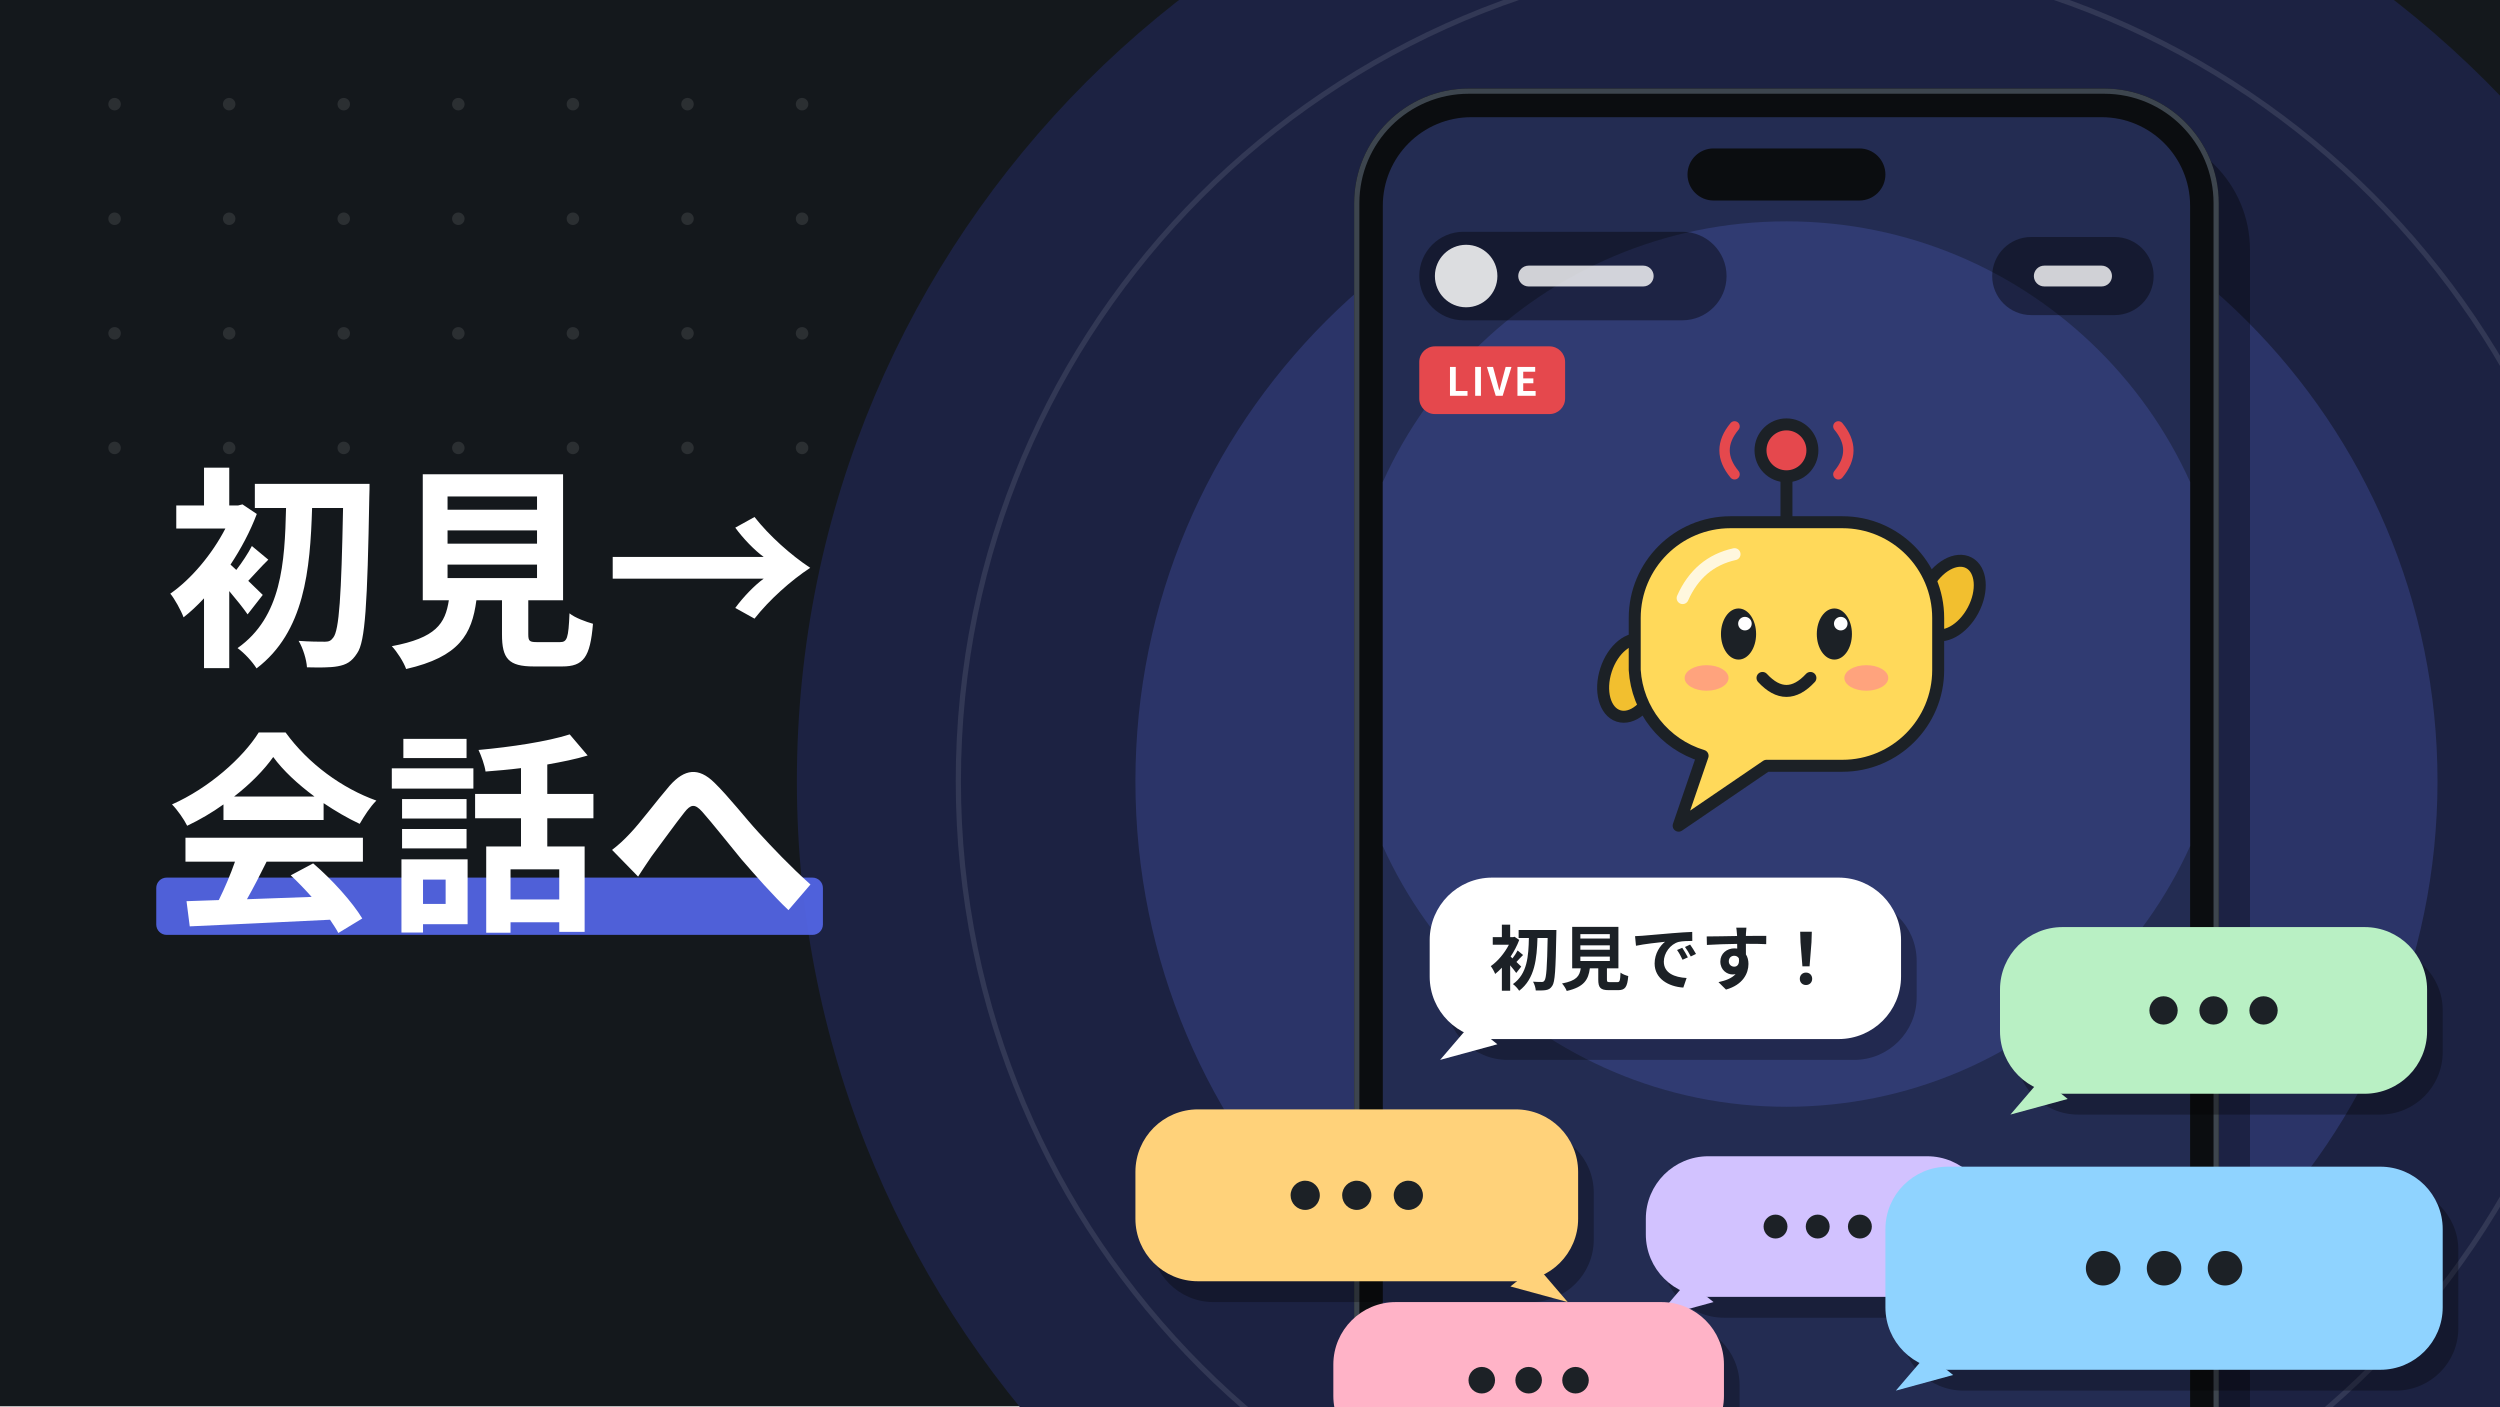
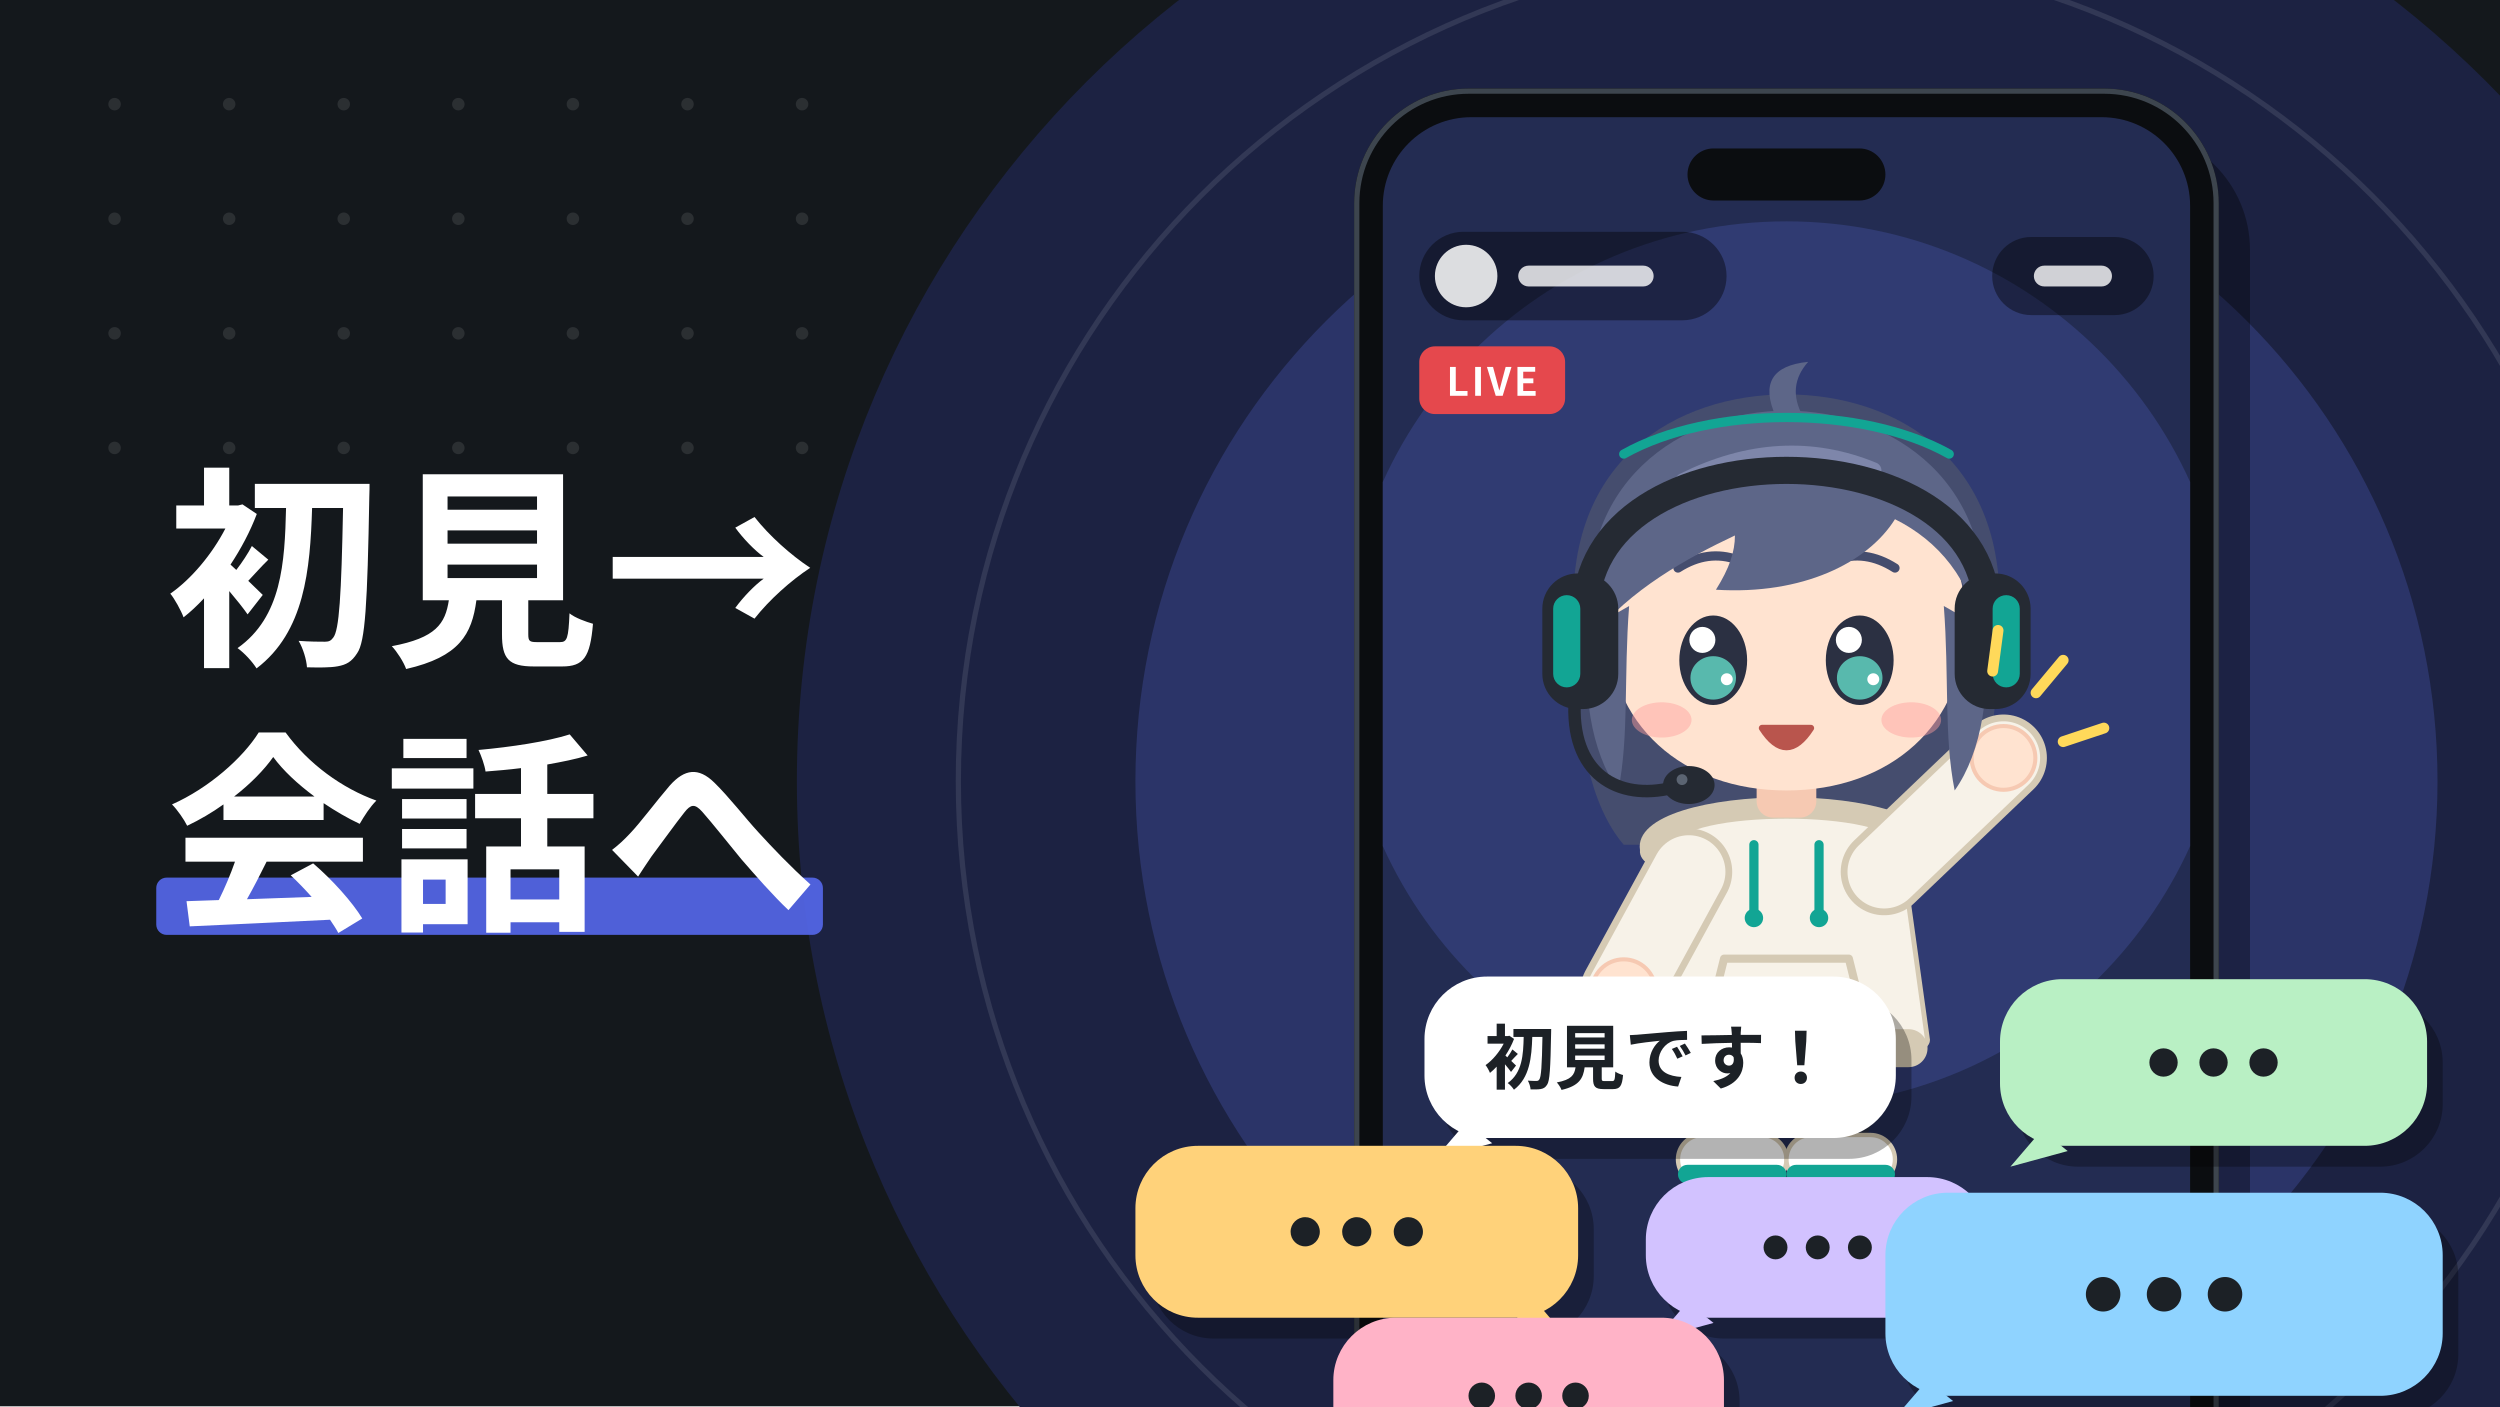
<svg xmlns="http://www.w3.org/2000/svg" viewBox="0 0 960 540" role="img" aria-label="スマホのLIVE画面に映る黄色い案内役と、「初見です！」の吹き出し。そこからコメントの吹き出しが、画面の外まで広がっていく。文字は「初見→会話へ」。" font-family="'Hiragino Sans','Hiragino Kaku Gothic ProN','Noto Sans JP','Noto Sans CJK JP','Yu Gothic',Meiryo,sans-serif">
  <rect width="960" height="540" fill="#14181c" />
  <circle cx="686" cy="300" r="380" fill="#1c2242" />
  <circle cx="686" cy="300" r="250" fill="#2b3468" />
  <text x="64" y="249.2" font-size="82" font-weight="900" fill="#ffffff" text-anchor="start" letter-spacing="2">初見→</text>
  <rect x="60" y="337" width="256" height="22" rx="4" fill="#5466e8" opacity="0.92" />
  <text x="64" y="350.8" font-size="82" font-weight="900" fill="#ffffff" text-anchor="start" letter-spacing="2">会話へ</text>
  <g fill="#fff" opacity="0.1">
    <circle cx="44" cy="40" r="2.4" />
    <circle cx="88" cy="40" r="2.4" />
    <circle cx="132" cy="40" r="2.4" />
    <circle cx="176" cy="40" r="2.4" />
    <circle cx="220" cy="40" r="2.4" />
    <circle cx="264" cy="40" r="2.4" />
    <circle cx="308" cy="40" r="2.4" />
    <circle cx="44" cy="84" r="2.4" />
    <circle cx="88" cy="84" r="2.4" />
    <circle cx="132" cy="84" r="2.4" />
    <circle cx="176" cy="84" r="2.4" />
    <circle cx="220" cy="84" r="2.4" />
    <circle cx="264" cy="84" r="2.4" />
    <circle cx="308" cy="84" r="2.4" />
    <circle cx="44" cy="128" r="2.4" />
    <circle cx="88" cy="128" r="2.4" />
    <circle cx="132" cy="128" r="2.4" />
    <circle cx="176" cy="128" r="2.4" />
    <circle cx="220" cy="128" r="2.4" />
    <circle cx="264" cy="128" r="2.4" />
    <circle cx="308" cy="128" r="2.4" />
    <circle cx="44" cy="172" r="2.4" />
    <circle cx="88" cy="172" r="2.4" />
    <circle cx="132" cy="172" r="2.4" />
    <circle cx="176" cy="172" r="2.4" />
    <circle cx="220" cy="172" r="2.4" />
    <circle cx="264" cy="172" r="2.4" />
    <circle cx="308" cy="172" r="2.4" />
  </g>
  <circle cx="686" cy="300" r="318" fill="none" stroke="#fff" stroke-width="2" opacity="0.1" />
  <defs>
    <clipPath id="CT-003-s">
      <rect x="531" y="45" width="310" height="578" rx="34" />
    </clipPath>
    <clipPath id="CT-003-l">
      <rect x="531" y="45" width="155.0" height="578" />
    </clipPath>
    <clipPath id="CT-003-r">
      <rect x="686.0" y="45" width="155.0" height="578" />
    </clipPath>
  </defs>
  <rect x="532" y="50" width="332" height="600" rx="46" fill="#000" opacity="0.35" />
  <rect x="520" y="34" width="332" height="600" rx="44" fill="#0b0d10" />
  <rect x="521.0" y="35.0" width="330" height="598" rx="43" fill="none" stroke="#3d454e" stroke-width="2" />
  <g clip-path="url(#CT-003-s)">
    <rect x="531" y="45" width="310" height="578" fill="#232c52" />
    <circle cx="686" cy="255" r="170" fill="#303b72" />
-     <g transform="translate(594.0,153.0) scale(1.5333)">
-       <path d="M60,31 V19" stroke="#1c2126" stroke-width="3" stroke-linecap="round" />
-       <circle cx="60" cy="13" r="6.5" fill="#e5484d" stroke="#1c2126" stroke-width="3" />
-       <path d="M47,7 q-5,6 0,12 M73,7 q5,6 0,12" fill="none" stroke="#e5484d" stroke-width="2.6" stroke-linecap="round" />
-       <ellipse cx="21" cy="70" rx="6.5" ry="10" transform="rotate(18 21 70)" fill="#f2bf2f" stroke="#1c2126" stroke-width="3" />
-       <ellipse cx="101" cy="50" rx="6.5" ry="10" transform="rotate(28 101 50)" fill="#f2bf2f" stroke="#1c2126" stroke-width="3" />
-       <path d="M46,31 H74 A24,24 0 0 1 98,55 V68 A24,24 0 0 1 74,92 H55 L33,107 L39,89.5 A24,24 0 0 1 22,68 V55 A24,24 0 0 1 46,31 Z" fill="#ffd95a" stroke="#1c2126" stroke-width="3" stroke-linejoin="round" />
-       <path d="M34,50 q4,-9 13,-11" fill="none" stroke="#ffffff" stroke-width="3" stroke-linecap="round" opacity="0.8" />
-       <ellipse cx="40" cy="70" rx="5.5" ry="3.2" fill="#ff9a84" opacity="0.85" />
-       <ellipse cx="80" cy="70" rx="5.5" ry="3.2" fill="#ff9a84" opacity="0.85" />
-       <ellipse cx="48" cy="59" rx="4.4" ry="6.4" fill="#1c2126" />
-       <ellipse cx="72" cy="59" rx="4.4" ry="6.4" fill="#1c2126" />
-       <circle cx="49.6" cy="56.4" r="1.7" fill="#ffffff" />
-       <circle cx="73.6" cy="56.4" r="1.7" fill="#ffffff" />
-       <path d="M54,70 q6,6.5 12,0" fill="none" stroke="#1c2126" stroke-width="3" stroke-linecap="round" />
+     <g transform="translate(561.0,132.7) scale(1.0417)">
+       <path d="M42,106 C36,42 80,18 120,18 C160,18 204,42 198,106 C198,144 192,170 180,184 L60,184 C48,170 42,144 42,106 Z" fill="#454d6e" />
+       <rect x="89" y="258" width="27" height="38" rx="10" fill="#2b3042" />
+       <rect x="124" y="258" width="27" height="38" rx="10" fill="#2b3042" />
+       <rect x="80" y="291" width="40" height="18" rx="9" fill="#fff" stroke="#d5cab4" stroke-width="1.6" />
+       <rect x="120" y="291" width="40" height="18" rx="9" fill="#fff" stroke="#d5cab4" stroke-width="1.6" />
+       <rect x="80" y="302" width="40" height="7" rx="3.5" fill="#12a594" />
+       <rect x="120" y="302" width="40" height="7" rx="3.5" fill="#12a594" />
+       <path d="M66,186 C62,160 178,160 174,186 C176,204 64,204 66,186 Z" fill="#d5cab4" />
+       <path d="M78,184 C80,170 160,170 162,184 L172,256 C172,268 68,268 68,256 Z" fill="#f7f2e8" stroke="#d5cab4" stroke-width="1.8" />
+       <rect x="68" y="252" width="104" height="14" rx="7" fill="#d5cab4" />
+       <path d="M97,226 h46 l6,24 h-58 z" fill="none" stroke="#d5cab4" stroke-width="3" stroke-linejoin="round" />
+       <path d="M108,184 v24 M132,184 v24" stroke="#12a594" stroke-width="3.4" stroke-linecap="round" />
+       <circle cx="108" cy="211" r="3.4" fill="#12a594" />
+       <circle cx="132" cy="211" r="3.4" fill="#12a594" />
+       <path d="M84,194 L60,238" stroke="#d5cab4" stroke-width="32" stroke-linecap="round" />
+       <path d="M84,194 L60,238" stroke="#f7f2e8" stroke-width="27" stroke-linecap="round" />
+       <circle cx="60" cy="238" r="12.5" fill="#f6c9b2" />
+       <circle cx="60" cy="238" r="11" fill="#ffe3d0" />
+       <path d="M156,194 L200,152" stroke="#d5cab4" stroke-width="32" stroke-linecap="round" />
+       <path d="M156,194 L200,152" stroke="#f7f2e8" stroke-width="27" stroke-linecap="round" />
+       <circle cx="200" cy="152" r="12.5" fill="#f6c9b2" />
+       <circle cx="200" cy="152" r="11" fill="#ffe3d0" />
+       <rect x="109" y="156" width="22" height="18" rx="6" fill="#f6c9b2" />
+       <path d="M54,102 C54,62 84,44 120,44 C156,44 186,62 186,102 C186,140 158,164 120,164 C82,164 54,140 54,102 Z" fill="#ffe3d0" />
+       <ellipse cx="74" cy="138" rx="11" ry="6.5" fill="#ff9d9d" opacity="0.45" />
+       <ellipse cx="166" cy="138" rx="11" ry="6.5" fill="#ff9d9d" opacity="0.45" />
+       <ellipse cx="93.0" cy="116.0" rx="12.5" ry="16.5" fill="#2b3042" />
+       <ellipse cx="93" cy="122.5" rx="8.4" ry="8" fill="#58b9ad" />
+       <circle cx="89" cy="108.5" r="4.8" fill="#fff" />
+       <circle cx="98" cy="123" r="2.2" fill="#fff" />
+       <ellipse cx="147.0" cy="116.0" rx="12.5" ry="16.5" fill="#2b3042" />
+       <ellipse cx="147" cy="122.5" rx="8.4" ry="8" fill="#58b9ad" />
+       <circle cx="143" cy="108.5" r="4.8" fill="#fff" />
+       <circle cx="152" cy="123" r="2.2" fill="#fff" />
+       <path d="M80,82 q11,-7 22,-3 M138,79 q11,-4 22,3" fill="none" stroke="#454d6e" stroke-width="3.4" stroke-linecap="round" />
+       <path d="M111,141 Q120,155 129,141 Z" fill="#b9554d" stroke="#b9554d" stroke-width="2.4" stroke-linejoin="round" />
+       <path d="M48,108 C40,50 82,24 120,24 C158,24 200,50 192,108 C188,86 176,72 160,64 C150,80 126,92 94,90 C99,82 101,76 101,70 C84,78 62,90 48,108 Z" fill="#5d6688" />
+       <path d="M48,104 C44,126 48,150 58,164 C62,144 60,122 62,96 Z M192,104 C196,126 192,150 182,164 C178,144 180,122 178,96 Z" fill="#5d6688" />
+       <path d="M116,26 q-8,-18 12,-20 q-8,9 -2,20 z" fill="#5d6688" />
+       <path d="M82,50 Q118,32 152,46" fill="none" stroke="#8b94b8" stroke-width="6" stroke-linecap="round" opacity="0.7" />
+       <path d="M46,100 C44,28 196,28 194,100" fill="none" stroke="#252a33" stroke-width="10" stroke-linecap="round" />
+       <path d="M60,40 C92,22 148,22 180,40" fill="none" stroke="#12a594" stroke-width="3.4" stroke-linecap="round" />
+       <rect x="30" y="84" width="28" height="50" rx="13" fill="#252a33" />
+       <rect x="34" y="92" width="10" height="34" rx="5" fill="#12a594" />
+       <rect x="182" y="84" width="28" height="50" rx="13" fill="#252a33" />
+       <rect x="196" y="92" width="10" height="34" rx="5" fill="#12a594" />
+       <path d="M42,130 C40,158 58,168 78,163" fill="none" stroke="#252a33" stroke-width="4.6" stroke-linecap="round" />
+       <ellipse cx="84" cy="162" rx="9.5" ry="7" fill="#252a33" />
+       <circle cx="81.5" cy="160" r="2" fill="#5b6472" />
+       <path d="M212,128 l10,-12 M222,146 l15,-5 M196,120 l2,-15" stroke="#ffd95a" stroke-width="4" stroke-linecap="round" />
    </g>
    <rect x="545" y="89" width="118" height="34" rx="17" fill="#000" opacity="0.4" />
    <circle cx="563" cy="106" r="12" fill="#fff" opacity="0.85" />
    <rect x="583" y="102" width="52" height="8" rx="4" fill="#fff" opacity="0.8" />
    <rect x="545" y="133" width="56" height="26" rx="6" fill="#e5484d" />
    <text x="573" y="152" font-size="15" font-weight="800" fill="#fff" text-anchor="middle" letter-spacing="1">LIVE</text>
    <rect x="765" y="91" width="62" height="30" rx="15" fill="#000" opacity="0.4" />
    <rect x="781" y="102" width="30" height="8" rx="4" fill="#fff" opacity="0.8" />
  </g>
  <rect x="648" y="57" width="76" height="20" rx="10" fill="#0b0d10" />
  <g opacity="0.3">
-     <rect x="555" y="345" width="181" height="62" rx="24" fill="#000" />
+     <rect x="553" y="383" width="181" height="62" rx="24" fill="#000" />
  </g>
  <g opacity="1.0">
-     <rect x="549.0" y="337.0" width="181.0" height="62.0" rx="24.0" fill="#ffffff" />
-     <path d="M565.0,393.0 l-12,14 l22,-6 z" fill="#ffffff" />
+     <rect x="547.0" y="375.0" width="181.0" height="62.0" rx="24.0" fill="#ffffff" />
+     <path d="M563.0,431.0 l-12,14 l22,-6 z" fill="#ffffff" />
  </g>
-   <text x="572" y="378" font-size="27" font-weight="800" fill="#1c2126" text-anchor="start">初見です！</text>
+   <text x="570" y="416" font-size="27" font-weight="800" fill="#1c2126" text-anchor="start">初見です！</text>
  <g opacity="0.3">
-     <rect x="774" y="364" width="164" height="64" rx="24" fill="#000" />
+     <rect x="774" y="384" width="164" height="64" rx="24" fill="#000" />
  </g>
  <g opacity="1.0">
-     <rect x="768.0" y="356.0" width="164.0" height="64.0" rx="24.0" fill="#b9f0c4" />
-     <path d="M784.0,414.0 l-12,14 l22,-6 z" fill="#b9f0c4" />
+     <rect x="768.0" y="376.0" width="164.0" height="64.0" rx="24.0" fill="#b9f0c4" />
+     <path d="M784.0,434.0 l-12,14 l22,-6 z" fill="#b9f0c4" />
  </g>
-   <circle cx="830.8" cy="388.0" r="5.44" fill="#1c2126" />
-   <circle cx="850.0" cy="388.0" r="5.44" fill="#1c2126" />
-   <circle cx="869.2" cy="388.0" r="5.44" fill="#1c2126" />
+   <circle cx="830.8" cy="408.0" r="5.44" fill="#1c2126" />
+   <circle cx="850.0" cy="408.0" r="5.44" fill="#1c2126" />
+   <circle cx="869.2" cy="408.0" r="5.44" fill="#1c2126" />
  <g opacity="0.3">
-     <rect x="442" y="434" width="170" height="66" rx="24" fill="#000" />
+     <rect x="442" y="448" width="170" height="66" rx="24" fill="#000" />
  </g>
  <g opacity="1.0">
-     <rect x="436.0" y="426.0" width="170.0" height="66.0" rx="24.0" fill="#ffd27a" />
-     <path d="M590.0,486.0 l12,14 l-22,-6 z" fill="#ffd27a" />
+     <rect x="436.0" y="440.0" width="170.0" height="66.0" rx="24.0" fill="#ffd27a" />
+     <path d="M590.0,500.0 l12,14 l-22,-6 z" fill="#ffd27a" />
  </g>
-   <circle cx="501.2" cy="459.0" r="5.61" fill="#1c2126" />
-   <circle cx="521.0" cy="459.0" r="5.61" fill="#1c2126" />
-   <circle cx="540.8" cy="459.0" r="5.61" fill="#1c2126" />
+   <circle cx="501.2" cy="473.0" r="5.61" fill="#1c2126" />
+   <circle cx="521.0" cy="473.0" r="5.61" fill="#1c2126" />
+   <circle cx="540.8" cy="473.0" r="5.61" fill="#1c2126" />
  <g opacity="0.3">
-     <rect x="638" y="452" width="132" height="54" rx="24" fill="#000" />
+     <rect x="638" y="460" width="132" height="54" rx="24" fill="#000" />
  </g>
  <g opacity="1.0">
-     <rect x="632.0" y="444.0" width="132.0" height="54.0" rx="24.0" fill="#d2c2ff" />
-     <path d="M648.0,492.0 l-12,14 l22,-6 z" fill="#d2c2ff" />
+     <rect x="632.0" y="452.0" width="132.0" height="54.0" rx="24.0" fill="#d2c2ff" />
+     <path d="M648.0,500.0 l-12,14 l22,-6 z" fill="#d2c2ff" />
  </g>
-   <circle cx="681.8" cy="471.0" r="4.59" fill="#1c2126" />
-   <circle cx="698.0" cy="471.0" r="4.59" fill="#1c2126" />
-   <circle cx="714.2" cy="471.0" r="4.59" fill="#1c2126" />
+   <circle cx="681.8" cy="479.0" r="4.59" fill="#1c2126" />
+   <circle cx="698.0" cy="479.0" r="4.59" fill="#1c2126" />
+   <circle cx="714.2" cy="479.0" r="4.59" fill="#1c2126" />
  <g opacity="0.3">
-     <rect x="730" y="456" width="214" height="78" rx="24" fill="#000" />
+     <rect x="730" y="466" width="214" height="78" rx="24" fill="#000" />
  </g>
  <g opacity="1.0">
-     <rect x="724.0" y="448.0" width="214.0" height="78.0" rx="24.0" fill="#8fd3ff" />
-     <path d="M740.0,520.0 l-12,14 l22,-6 z" fill="#8fd3ff" />
+     <rect x="724.0" y="458.0" width="214.0" height="78.0" rx="24.0" fill="#8fd3ff" />
+     <path d="M740.0,530.0 l-12,14 l22,-6 z" fill="#8fd3ff" />
  </g>
-   <circle cx="807.6" cy="487.0" r="6.63" fill="#1c2126" />
-   <circle cx="831.0" cy="487.0" r="6.63" fill="#1c2126" />
-   <circle cx="854.4" cy="487.0" r="6.63" fill="#1c2126" />
+   <circle cx="807.6" cy="497.0" r="6.63" fill="#1c2126" />
+   <circle cx="831.0" cy="497.0" r="6.63" fill="#1c2126" />
+   <circle cx="854.4" cy="497.0" r="6.63" fill="#1c2126" />
  <g opacity="0.3">
-     <rect x="518" y="508" width="150" height="60" rx="24" fill="#000" />
+     <rect x="518" y="514" width="150" height="60" rx="24" fill="#000" />
  </g>
  <g opacity="1.0">
-     <rect x="512.0" y="500.0" width="150.0" height="60.0" rx="24.0" fill="#ffb3c7" />
-     <path d="M646.0,554.0 l12,14 l-22,-6 z" fill="#ffb3c7" />
+     <rect x="512.0" y="506.0" width="150.0" height="60.0" rx="24.0" fill="#ffb3c7" />
+     <path d="M646.0,560.0 l12,14 l-22,-6 z" fill="#ffb3c7" />
  </g>
-   <circle cx="569.0" cy="530.0" r="5.1" fill="#1c2126" />
-   <circle cx="587.0" cy="530.0" r="5.1" fill="#1c2126" />
-   <circle cx="605.0" cy="530.0" r="5.1" fill="#1c2126" />
+   <circle cx="569.0" cy="536.0" r="5.1" fill="#1c2126" />
+   <circle cx="587.0" cy="536.0" r="5.1" fill="#1c2126" />
+   <circle cx="605.0" cy="536.0" r="5.1" fill="#1c2126" />
</svg>
